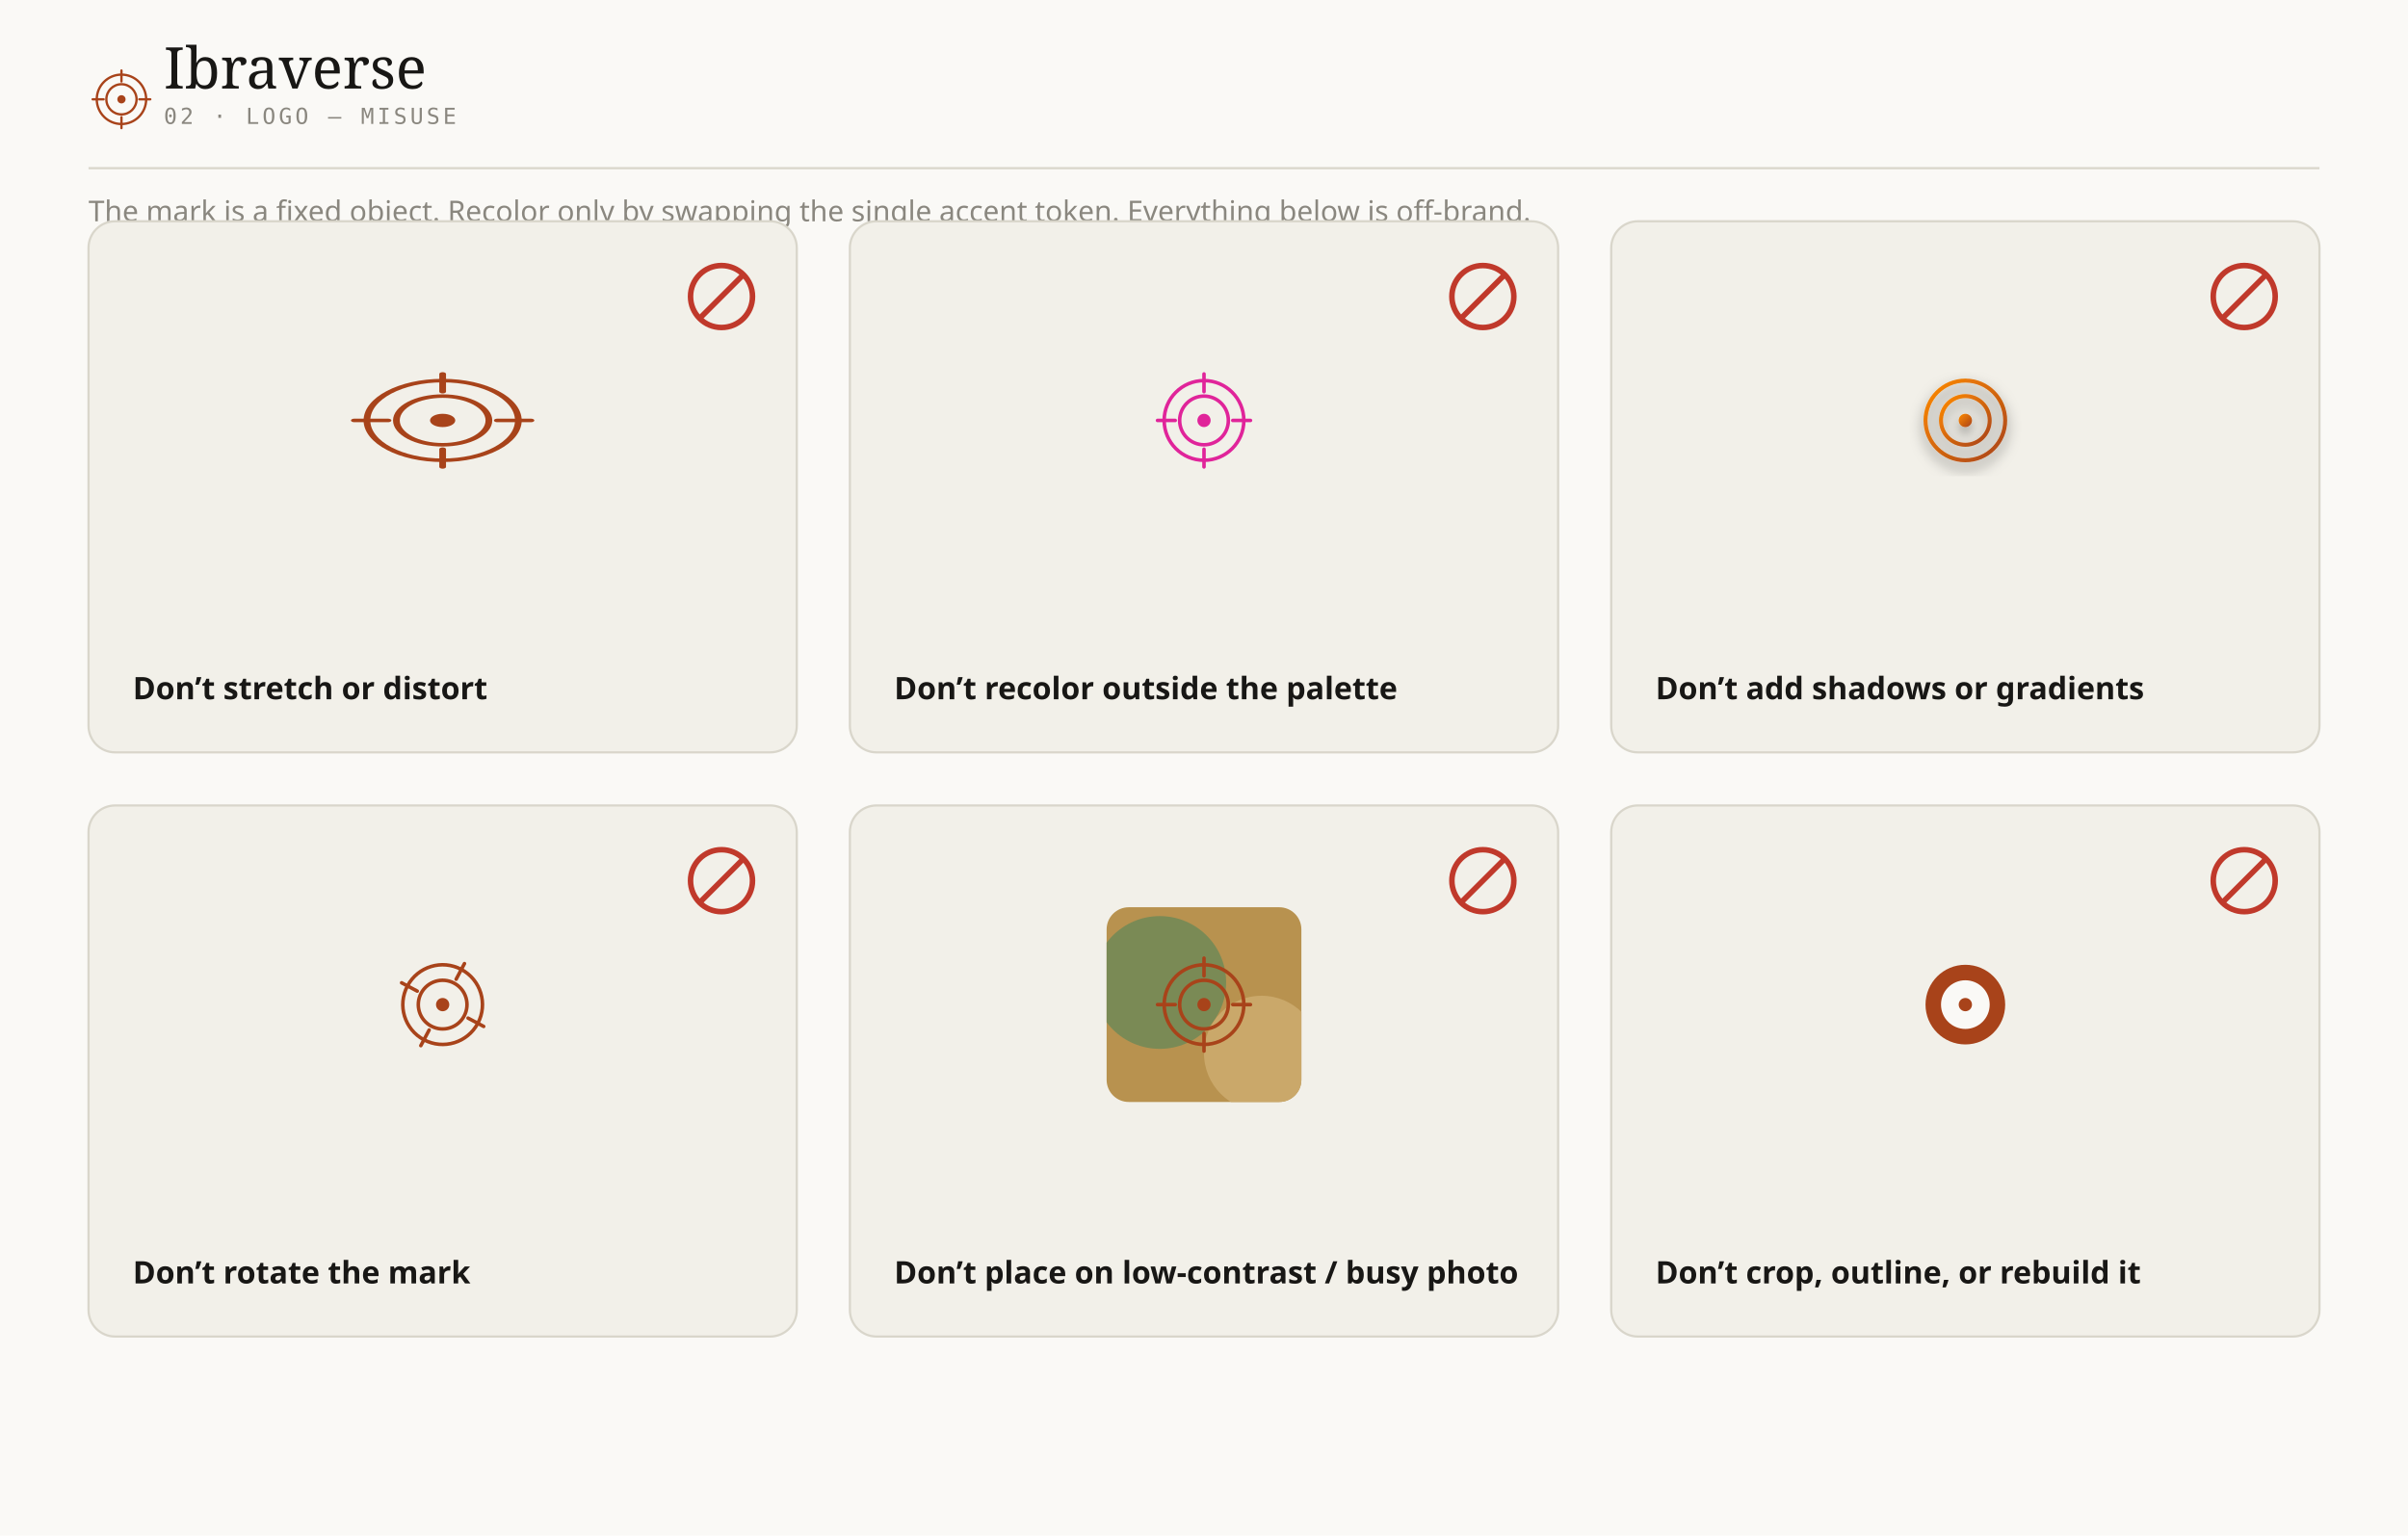
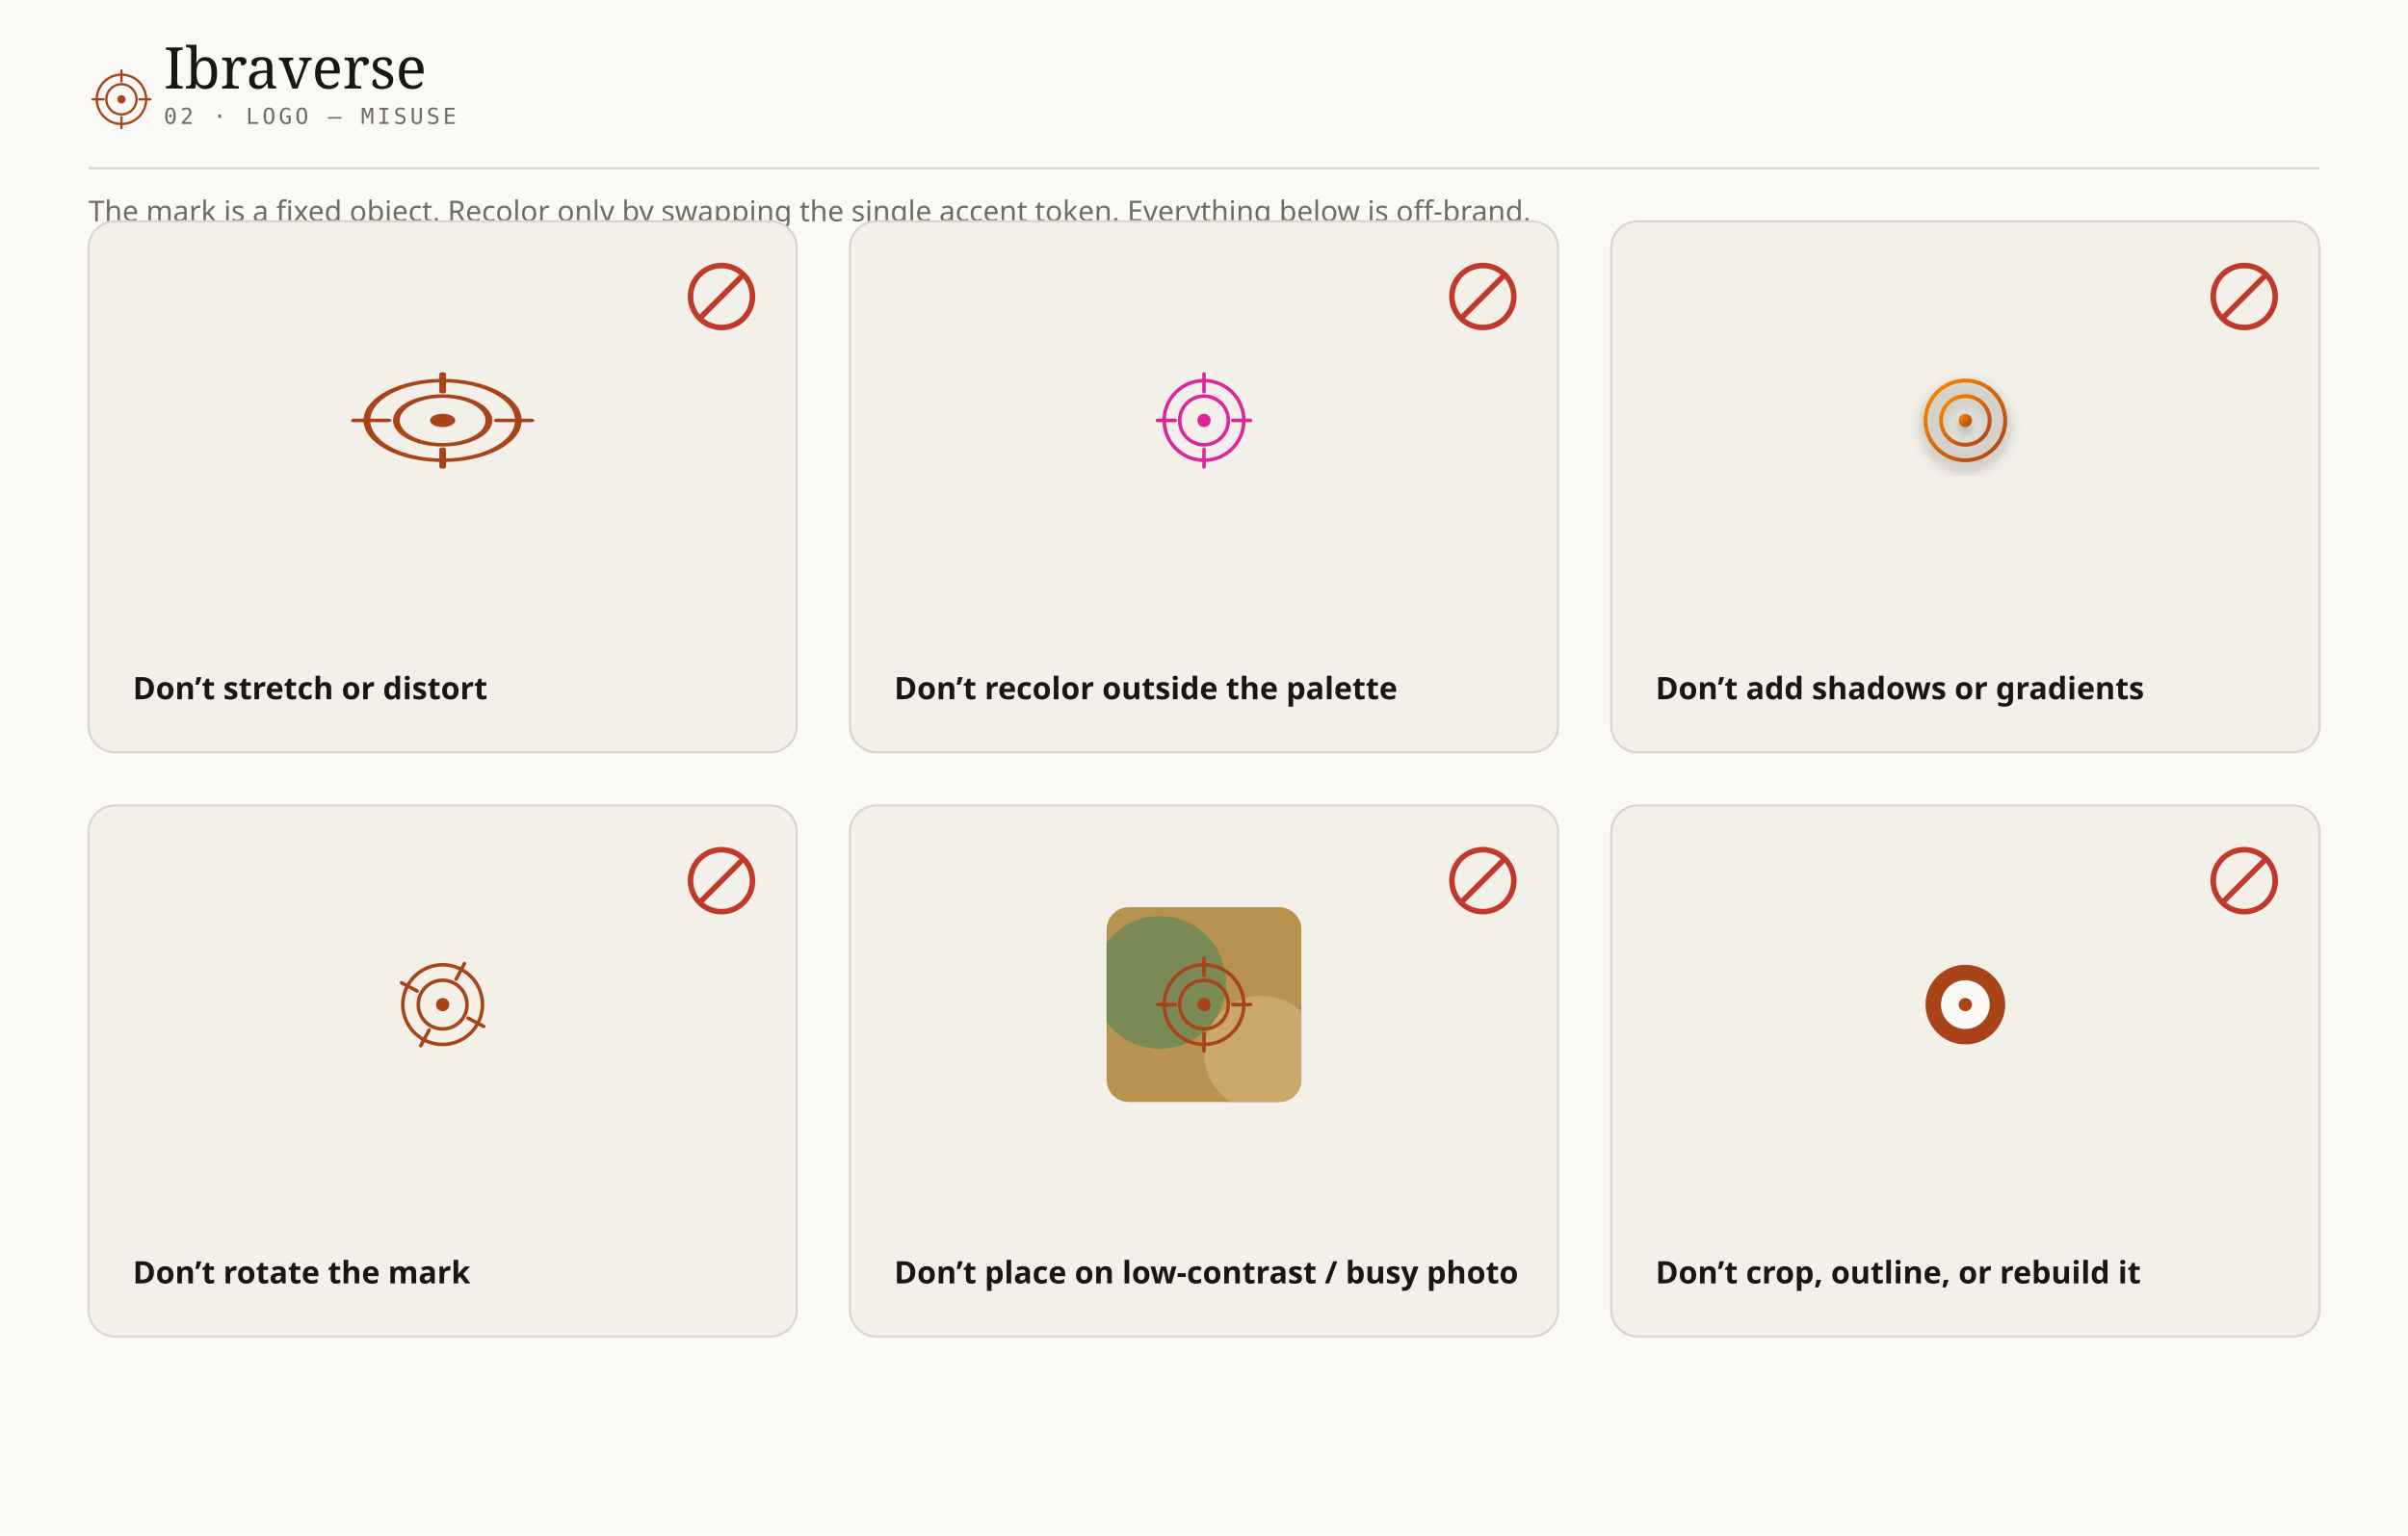
<svg xmlns="http://www.w3.org/2000/svg" width="1088" height="694" viewBox="0 0 1088 694">
  <rect width="1088" height="694" fill="#faf9f6" />
  <g transform="translate(40,30) scale(0.62)">
    <circle cx="24" cy="24" r="18" fill="none" stroke="#a8431a" stroke-width="1.7" />
    <circle cx="24" cy="24" r="11" fill="none" stroke="#a8431a" stroke-width="1.7" />
    <circle cx="24" cy="24" r="3" fill="#a8431a" />
    <g stroke="#a8431a" stroke-width="1.7" stroke-linecap="round">
      <line x1="24" y1="3" x2="24" y2="11" />
      <line x1="24" y1="37" x2="24" y2="45" />
      <line x1="3" y1="24" x2="11" y2="24" />
      <line x1="37" y1="24" x2="45" y2="24" />
    </g>
  </g>
  <text x="74" y="40" font-family="'Instrument Serif',Georgia,serif" font-size="26" fill="#181715">Ibraverse</text>
-   <text x="74" y="56" font-family="'JetBrains Mono',monospace" font-size="10" letter-spacing="1.4" fill="#8a877f">02 · LOGO — MISUSE</text>
+   <text x="74" y="56" font-family="'JetBrains Mono',monospace" font-size="10" letter-spacing="1.4" fill="#6e6c65">02 · LOGO — MISUSE</text>
  <line x1="40" y1="76" x2="1048" y2="76" stroke="#d9d6cb" />
-   <text x="40" y="100" font-family="'Inter Tight',system-ui,sans-serif" font-size="13" fill="#8a877f">The mark is a fixed object. Recolor only by swapping the single accent token. Everything below is off-brand.</text>
+   <text x="40" y="100" font-family="'Inter Tight',system-ui,sans-serif" font-size="13" fill="#6e6c65">The mark is a fixed object. Recolor only by swapping the single accent token. Everything below is off-brand.</text>
  <g>
    <rect x="40" y="100" width="320" height="240" rx="12" fill="#f2f0e9" stroke="#d9d6cb" />
    <g transform="translate(200,190) scale(1.9,1.0) translate(-24,-24)">
      <circle cx="24" cy="24" r="18" fill="none" stroke="#a8431a" stroke-width="1.6" />
      <circle cx="24" cy="24" r="11" fill="none" stroke="#a8431a" stroke-width="1.6" />
      <circle cx="24" cy="24" r="3" fill="#a8431a" />
      <g stroke="#a8431a" stroke-width="1.6" stroke-linecap="round">
        <line x1="24" y1="3" x2="24" y2="11" />
        <line x1="24" y1="37" x2="24" y2="45" />
        <line x1="3" y1="24" x2="11" y2="24" />
        <line x1="37" y1="24" x2="45" y2="24" />
      </g>
    </g>
    <circle cx="326" cy="134" r="14" fill="none" stroke="#c0392b" stroke-width="2.5" />
    <line x1="316.5" y1="143.5" x2="335.5" y2="124.5" stroke="#c0392b" stroke-width="2.5" />
    <text x="60" y="316" font-family="'Inter Tight',system-ui,sans-serif" font-weight="600" font-size="14" fill="#181715">Don’t stretch or distort</text>
  </g>
  <g>
    <rect x="384" y="100" width="320" height="240" rx="12" fill="#f2f0e9" stroke="#d9d6cb" />
    <g transform="translate(520,166) scale(1.0)">
      <circle cx="24" cy="24" r="18" fill="none" stroke="#e0249a" stroke-width="1.6" />
      <circle cx="24" cy="24" r="11" fill="none" stroke="#e0249a" stroke-width="1.6" />
      <circle cx="24" cy="24" r="3" fill="#e0249a" />
      <g stroke="#e0249a" stroke-width="1.6" stroke-linecap="round">
        <line x1="24" y1="3" x2="24" y2="11" />
        <line x1="24" y1="37" x2="24" y2="45" />
        <line x1="3" y1="24" x2="11" y2="24" />
        <line x1="37" y1="24" x2="45" y2="24" />
      </g>
    </g>
    <circle cx="670" cy="134" r="14" fill="none" stroke="#c0392b" stroke-width="2.5" />
    <line x1="660.5" y1="143.5" x2="679.5" y2="124.5" stroke="#c0392b" stroke-width="2.5" />
    <text x="404" y="316" font-family="'Inter Tight',system-ui,sans-serif" font-weight="600" font-size="14" fill="#181715">Don’t recolor outside the palette</text>
  </g>
  <g>
    <rect x="728" y="100" width="320" height="240" rx="12" fill="#f2f0e9" stroke="#d9d6cb" />
    <defs>
      <linearGradient id="g2" x1="0" y1="0" x2="1" y2="1">
        <stop offset="0" stop-color="#ff8a00" />
        <stop offset="1" stop-color="#a8431a" />
      </linearGradient>
      <filter id="sh">
        <feDropShadow dx="0" dy="3" stdDeviation="3" flood-color="#000" flood-opacity="0.5" />
      </filter>
    </defs>
    <g filter="url(#sh)" transform="translate(864,166)">
      <circle cx="24" cy="24" r="18" fill="none" stroke="url(#g2)" stroke-width="1.8" />
      <circle cx="24" cy="24" r="11" fill="none" stroke="url(#g2)" stroke-width="1.8" />
      <circle cx="24" cy="24" r="3" fill="url(#g2)" />
      <g stroke="url(#g2)" stroke-width="1.8" stroke-linecap="round">
        <line x1="24" y1="3" x2="24" y2="11" />
        <line x1="24" y1="37" x2="24" y2="45" />
        <line x1="3" y1="24" x2="11" y2="24" />
        <line x1="37" y1="24" x2="45" y2="24" />
      </g>
    </g>
    <circle cx="1014" cy="134" r="14" fill="none" stroke="#c0392b" stroke-width="2.5" />
    <line x1="1004.5" y1="143.5" x2="1023.5" y2="124.5" stroke="#c0392b" stroke-width="2.5" />
    <text x="748" y="316" font-family="'Inter Tight',system-ui,sans-serif" font-weight="600" font-size="14" fill="#181715">Don’t add shadows or gradients</text>
  </g>
  <g>
    <rect x="40" y="364" width="320" height="240" rx="12" fill="#f2f0e9" stroke="#d9d6cb" />
    <g transform="translate(200,454) rotate(28) translate(-24,-24)">
      <circle cx="24" cy="24" r="18" fill="none" stroke="#a8431a" stroke-width="1.6" />
      <circle cx="24" cy="24" r="11" fill="none" stroke="#a8431a" stroke-width="1.6" />
      <circle cx="24" cy="24" r="3" fill="#a8431a" />
      <g stroke="#a8431a" stroke-width="1.6" stroke-linecap="round">
        <line x1="24" y1="3" x2="24" y2="11" />
        <line x1="24" y1="37" x2="24" y2="45" />
        <line x1="3" y1="24" x2="11" y2="24" />
        <line x1="37" y1="24" x2="45" y2="24" />
      </g>
    </g>
    <circle cx="326" cy="398" r="14" fill="none" stroke="#c0392b" stroke-width="2.5" />
    <line x1="316.5" y1="407.5" x2="335.5" y2="388.5" stroke="#c0392b" stroke-width="2.5" />
    <text x="60" y="580" font-family="'Inter Tight',system-ui,sans-serif" font-weight="600" font-size="14" fill="#181715">Don’t rotate the mark</text>
  </g>
  <g>
    <rect x="384" y="364" width="320" height="240" rx="12" fill="#f2f0e9" stroke="#d9d6cb" />
    <clipPath id="cp">
      <rect x="500" y="410" width="88" height="88" rx="10" />
    </clipPath>
    <g clip-path="url(#cp)">
      <rect x="500" y="410" width="88" height="88" fill="#b8924f" />
      <circle cx="524" cy="444" r="30" fill="#7a8a55" />
      <circle cx="570" cy="476" r="26" fill="#caa86a" />
    </g>
    <g transform="translate(520,430)">
      <circle cx="24" cy="24" r="18" fill="none" stroke="#a8431a" stroke-width="1.6" />
      <circle cx="24" cy="24" r="11" fill="none" stroke="#a8431a" stroke-width="1.6" />
      <circle cx="24" cy="24" r="3" fill="#a8431a" />
      <g stroke="#a8431a" stroke-width="1.6" stroke-linecap="round">
        <line x1="24" y1="3" x2="24" y2="11" />
        <line x1="24" y1="37" x2="24" y2="45" />
        <line x1="3" y1="24" x2="11" y2="24" />
        <line x1="37" y1="24" x2="45" y2="24" />
      </g>
    </g>
    <circle cx="670" cy="398" r="14" fill="none" stroke="#c0392b" stroke-width="2.5" />
    <line x1="660.5" y1="407.5" x2="679.5" y2="388.5" stroke="#c0392b" stroke-width="2.5" />
    <text x="404" y="580" font-family="'Inter Tight',system-ui,sans-serif" font-weight="600" font-size="14" fill="#181715">Don’t place on low-contrast / busy photo</text>
  </g>
  <g>
    <rect x="728" y="364" width="320" height="240" rx="12" fill="#f2f0e9" stroke="#d9d6cb" />
    <g transform="translate(864,430)">
      <circle cx="24" cy="24" r="18" fill="#a8431a" />
      <circle cx="24" cy="24" r="11" fill="#faf9f6" />
      <circle cx="24" cy="24" r="3" fill="#a8431a" />
    </g>
    <circle cx="1014" cy="398" r="14" fill="none" stroke="#c0392b" stroke-width="2.5" />
    <line x1="1004.5" y1="407.5" x2="1023.5" y2="388.5" stroke="#c0392b" stroke-width="2.5" />
    <text x="748" y="580" font-family="'Inter Tight',system-ui,sans-serif" font-weight="600" font-size="14" fill="#181715">Don’t crop, outline, or rebuild it</text>
  </g>
</svg>
